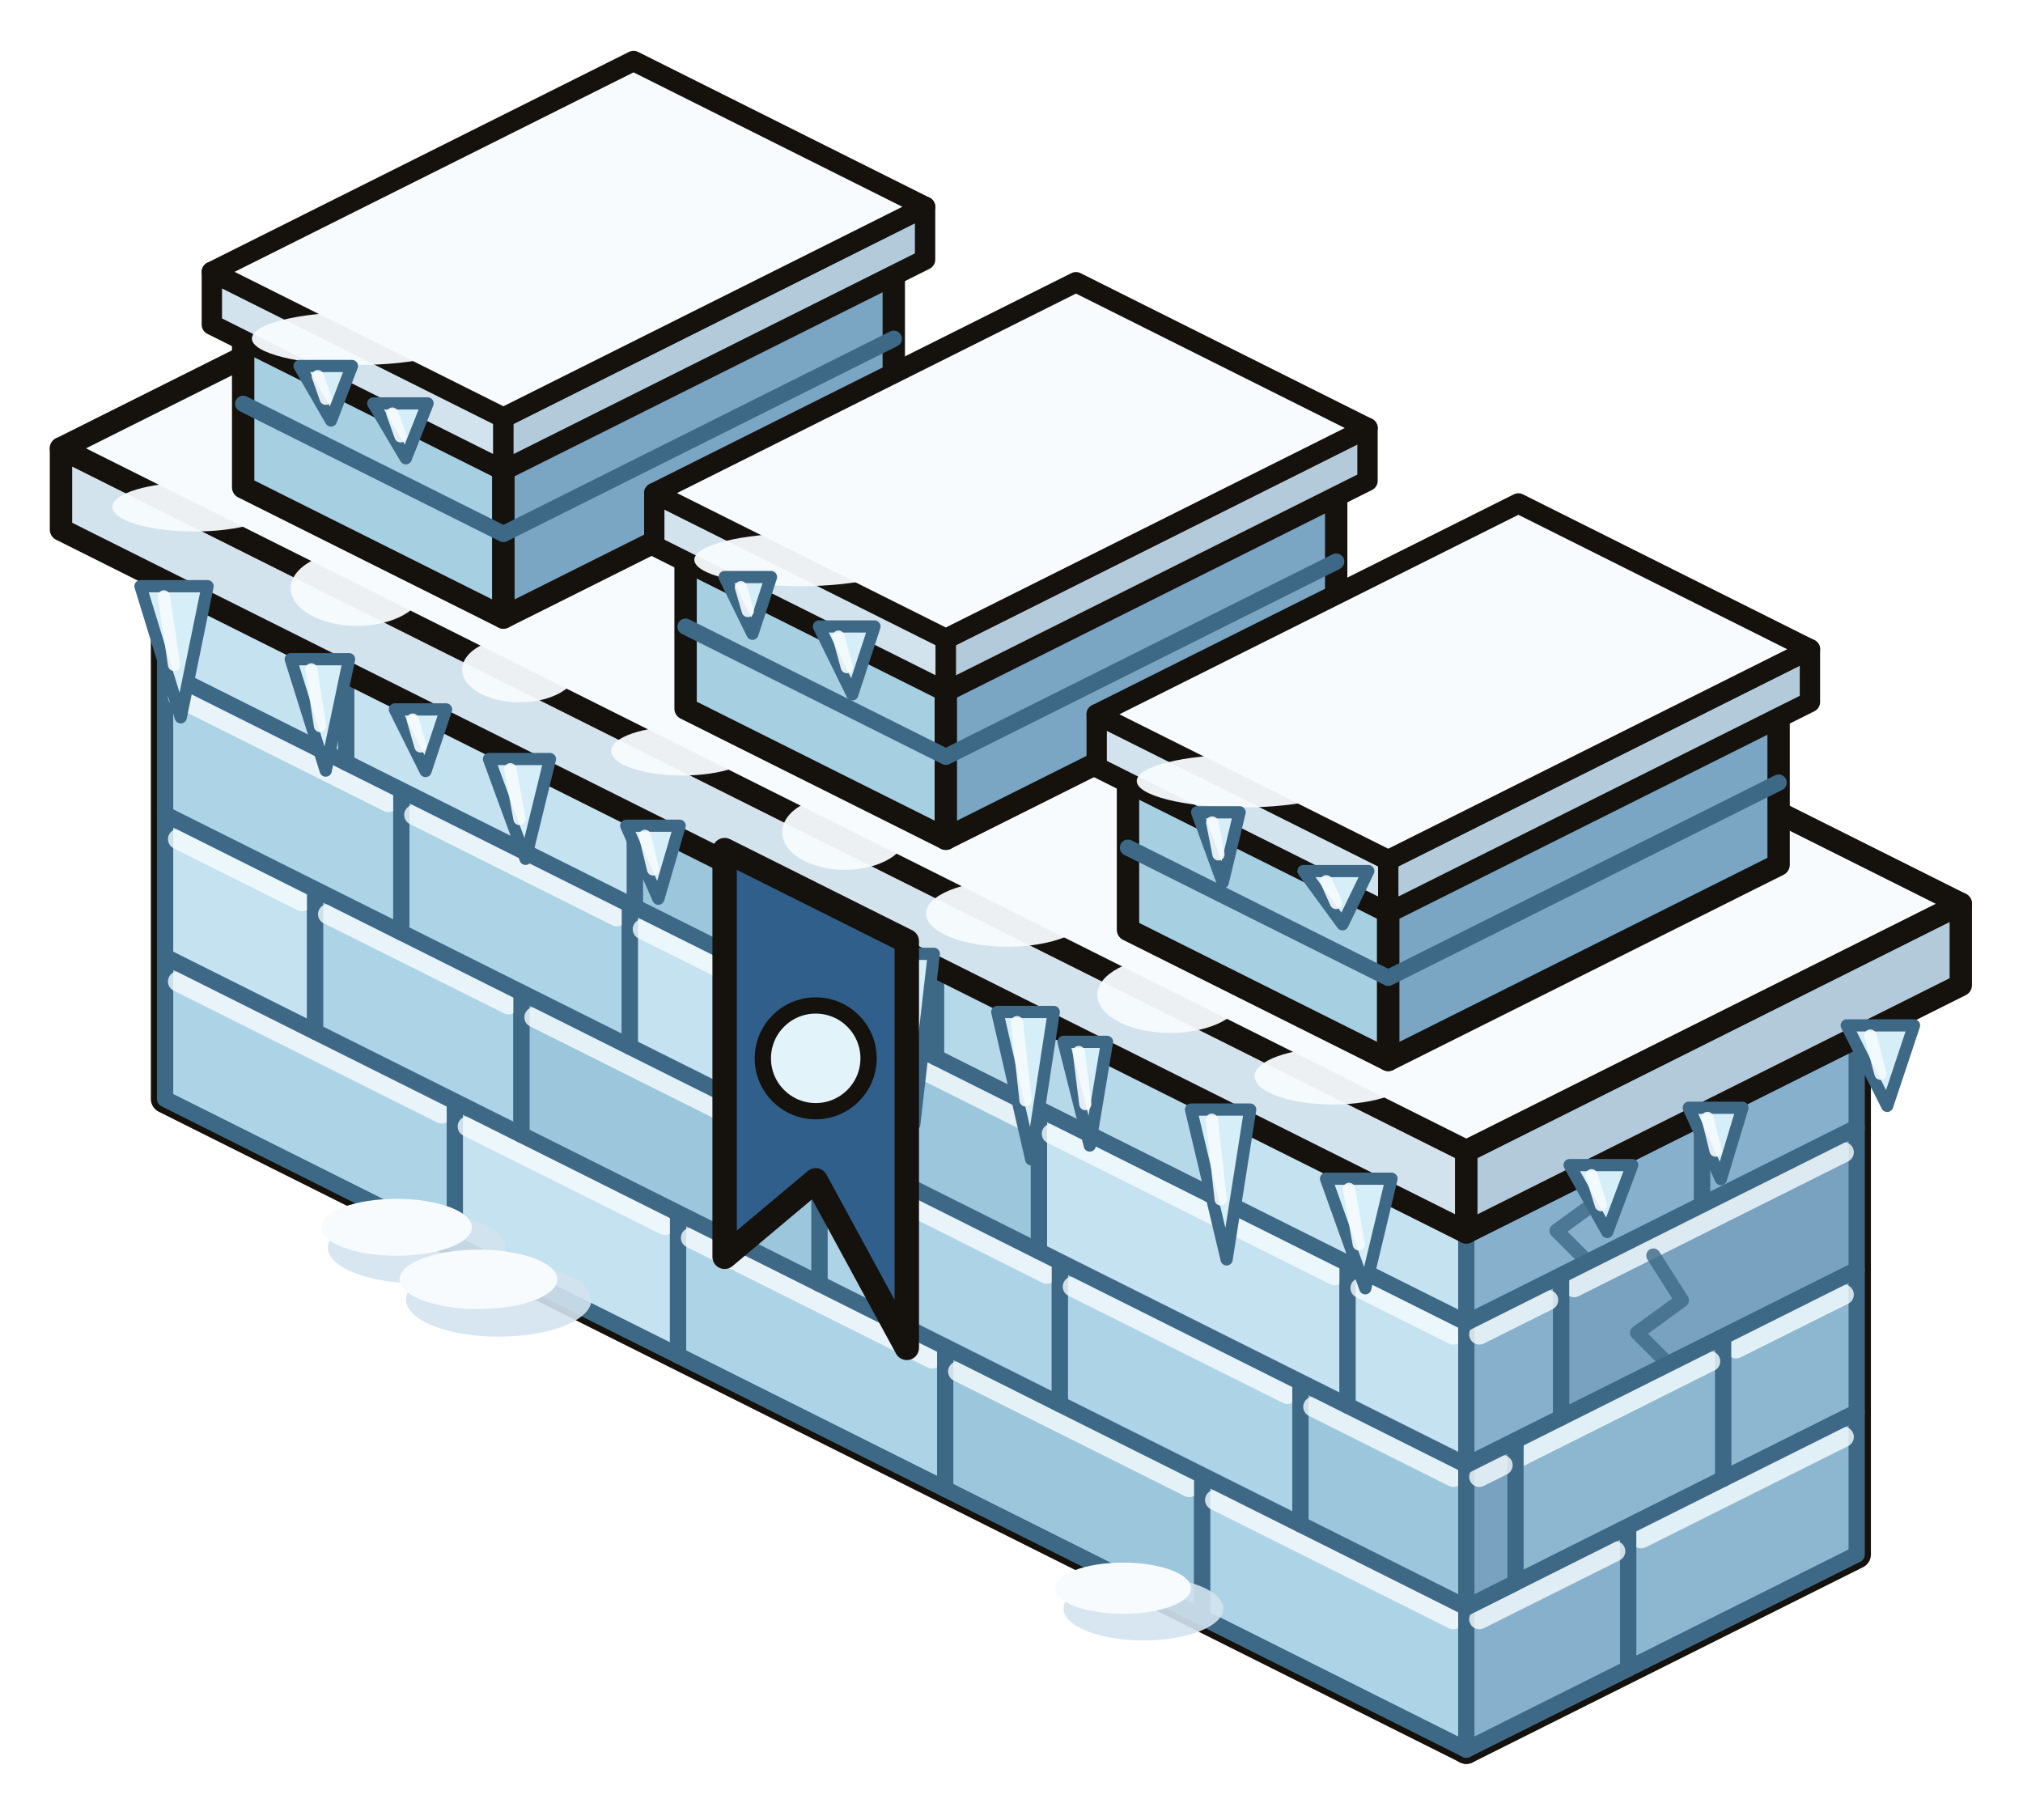
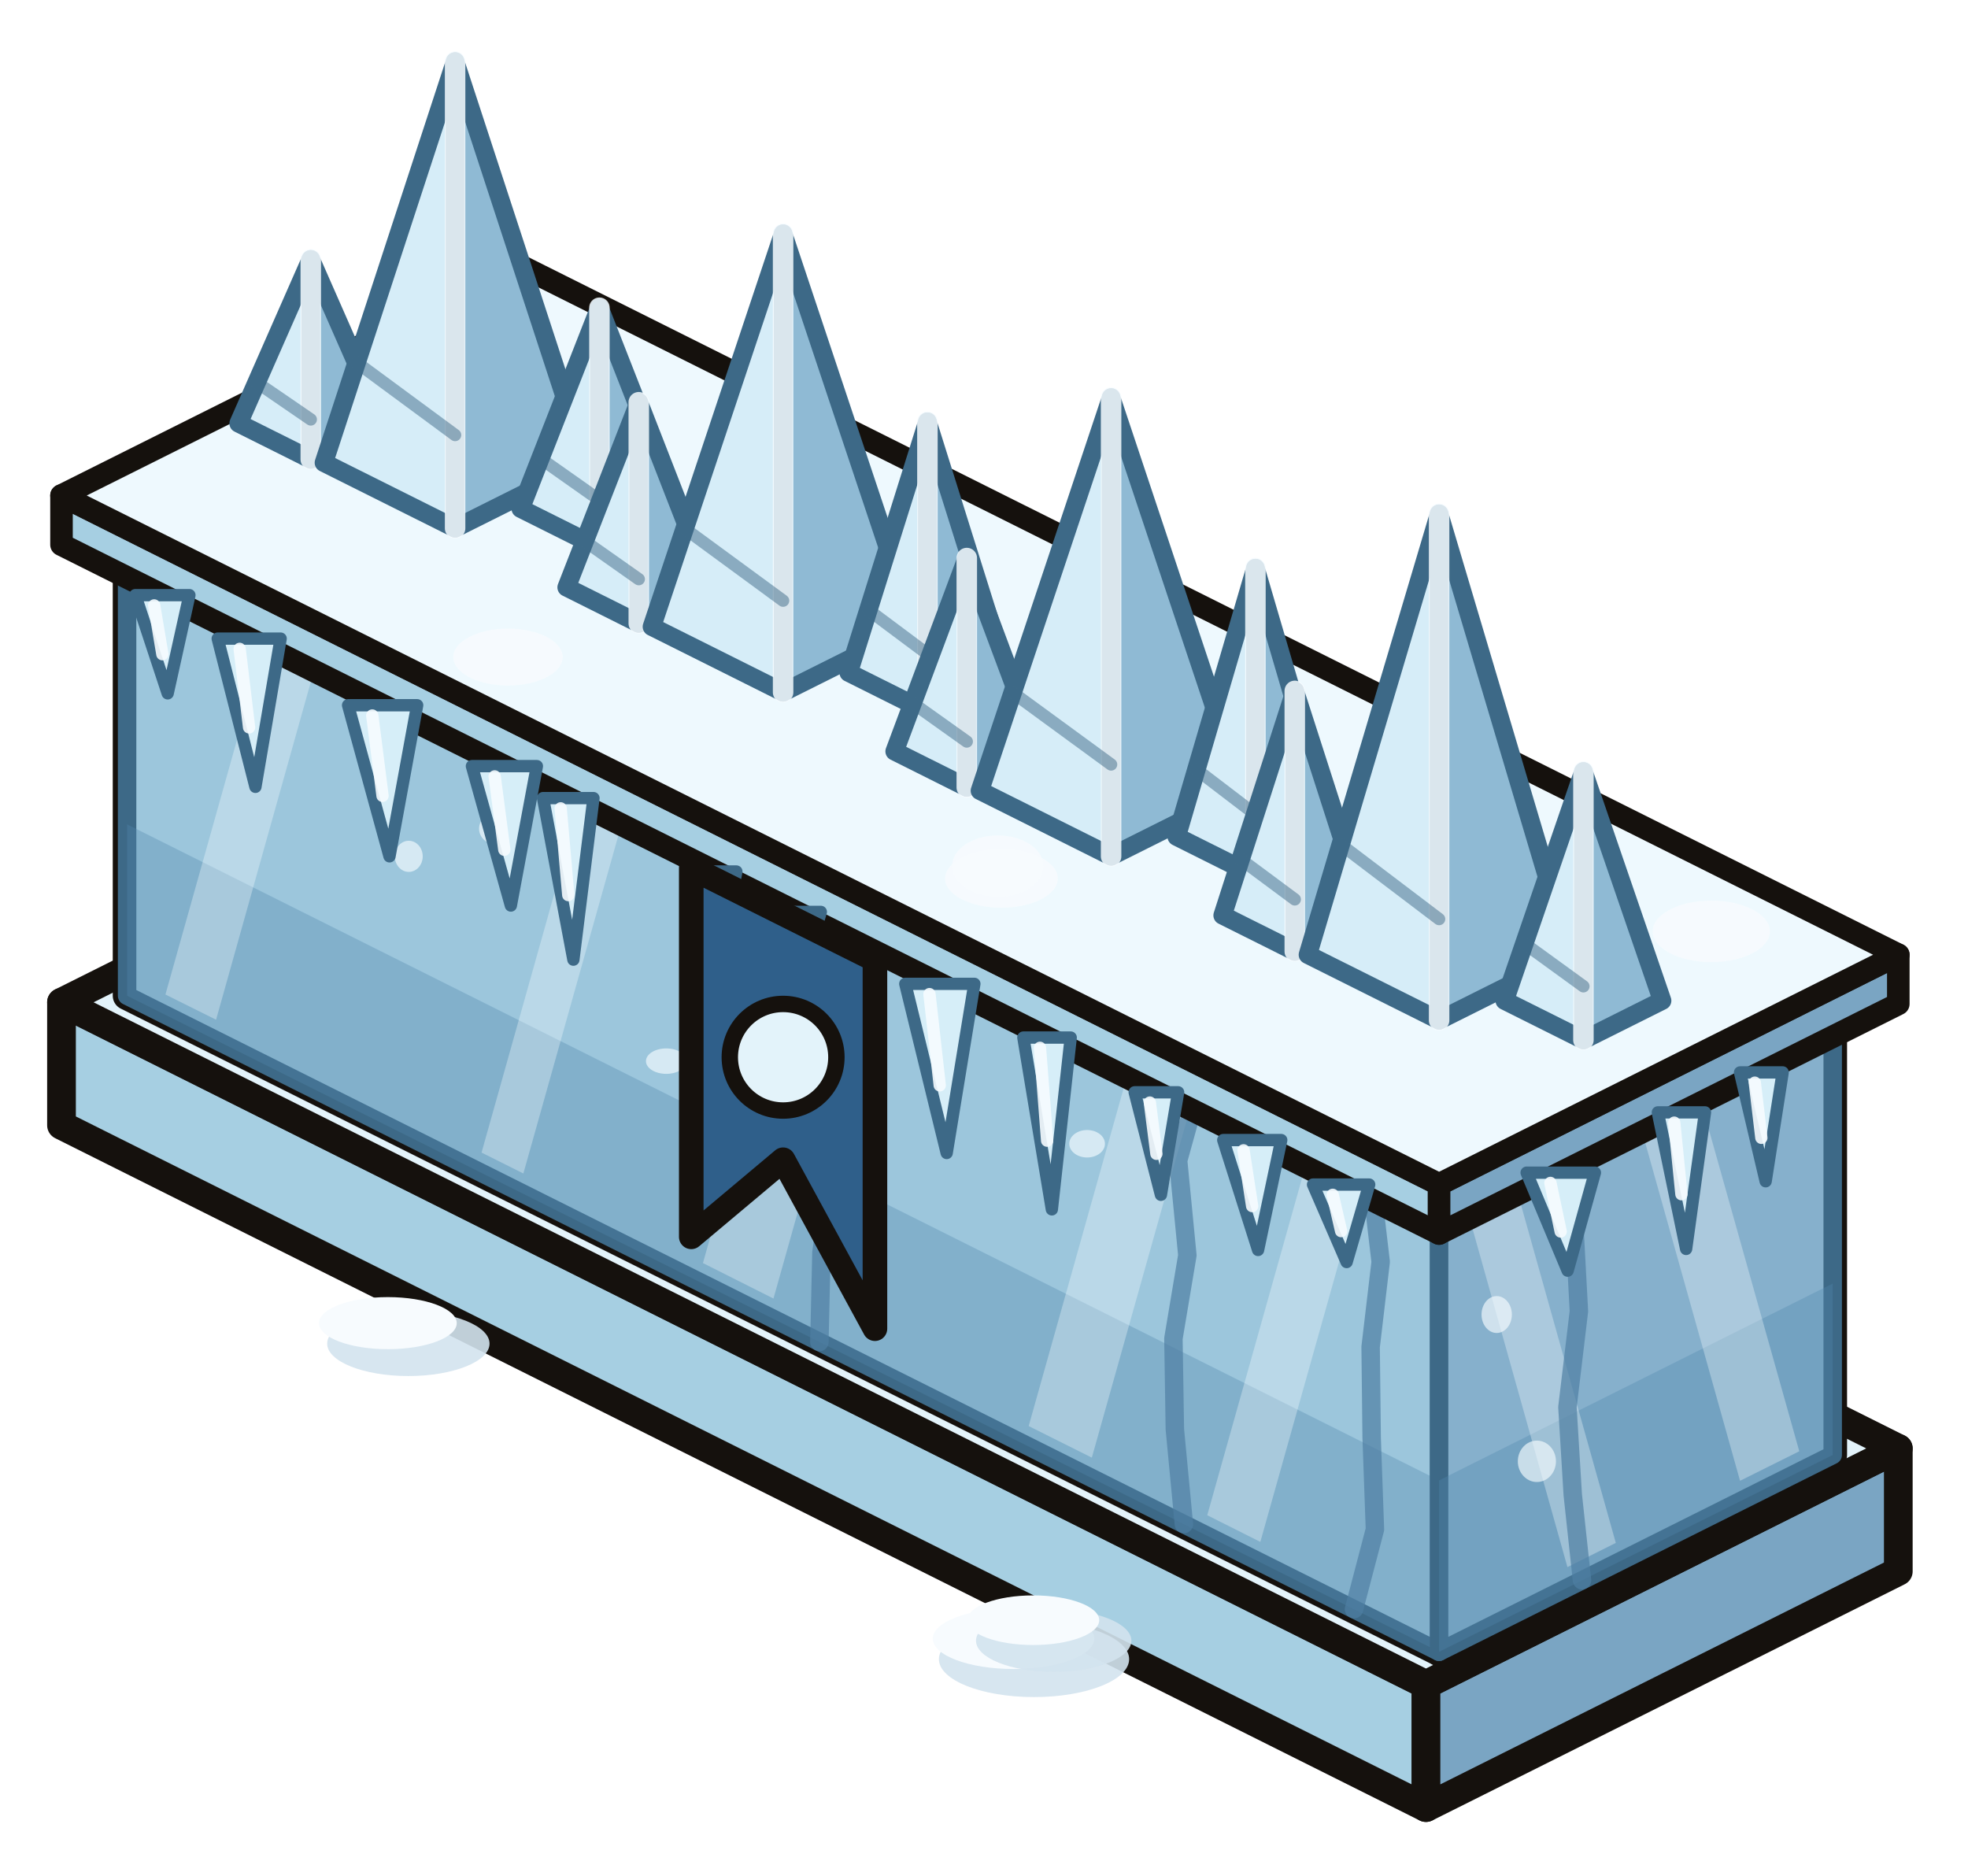
- <svg xmlns="http://www.w3.org/2000/svg" width="199" height="179" viewBox="-49.72 -65.25 99.5 89.5">
-   <polygon points="-41.6,-11.2 22.4,20.8 22.4,-7.2 -41.6,-39.2" fill="#a6cfe2" stroke="#15110d" stroke-width="1.4" stroke-linejoin="round" />
-   <polygon points="22.4,20.8 41.6,11.2 41.6,-16.8 22.4,-7.2" fill="#7aa5c3" stroke="#15110d" stroke-width="1.4" stroke-linejoin="round" />
+ <svg xmlns="http://www.w3.org/2000/svg" width="192" height="183" viewBox="-47.8 -65.77 96 91.5">
+   <polygon points="-44.8,-10.88 21.76,22.4 21.76,16.4 -44.8,-16.88" fill="#a6cfe2" stroke="#15110d" stroke-width="1.4" stroke-linejoin="round" />
+   <polygon points="21.76,22.4 44.8,10.88 44.8,4.88 21.76,16.4" fill="#7aa5c3" stroke="#15110d" stroke-width="1.4" stroke-linejoin="round" />
+   <polygon points="-21.76,-28.4 44.8,4.88 21.76,16.4 -44.8,-16.88" fill="#e3f3fa" stroke="#15110d" stroke-width="1.4" stroke-linejoin="round" />
+   <polygon points="-41.6,-17.2 22.4,14.8 22.4,-7.2 -41.6,-39.2" fill="#a6cfe2" stroke="#15110d" stroke-width="1.4" stroke-linejoin="round" />
+   <polygon points="22.4,14.8 41.6,5.2 41.6,-16.8 22.4,-7.2" fill="#7aa5c3" stroke="#15110d" stroke-width="1.4" stroke-linejoin="round" />
  <polygon points="-22.4,-48.8 41.6,-16.8 22.4,-7.2 -41.6,-39.2" fill="#e3f3fa" stroke="#15110d" stroke-width="1.4" stroke-linejoin="round" />
-   <polygon points="-41.6,-11.2 -27.35,-4.07 -27.35,-11.07 -41.6,-18.2" fill="#add3e6" stroke="#3d6987" stroke-width="0.8" stroke-linejoin="round" />
-   <polyline points="-40.96,-16.98 -27.99,-10.49" fill="none" stroke="#f6fcff" stroke-width="1.0" stroke-linecap="round" stroke-linejoin="round" opacity="0.8" />
-   <polygon points="-27.35,-4.07 -16.37,1.41 -16.37,-5.59 -27.35,-11.07" fill="#c4e2ef" stroke="#3d6987" stroke-width="0.8" stroke-linejoin="round" />
-   <polyline points="-26.71,-9.85 -17.01,-5.01" fill="none" stroke="#f6fcff" stroke-width="1.0" stroke-linecap="round" stroke-linejoin="round" opacity="0.8" />
-   <polygon points="-16.37,1.41 -3.23,7.98 -3.23,0.98 -16.37,-5.59" fill="#add3e6" stroke="#3d6987" stroke-width="0.8" stroke-linejoin="round" />
-   <polyline points="-15.73,-4.37 -3.87,1.56" fill="none" stroke="#f6fcff" stroke-width="1.0" stroke-linecap="round" stroke-linejoin="round" opacity="0.8" />
-   <polygon points="-3.23,7.98 9.41,14.3 9.41,7.3 -3.23,0.98" fill="#9cc6dc" stroke="#3d6987" stroke-width="0.8" stroke-linejoin="round" />
-   <polyline points="-2.59,2.2 8.77,7.88" fill="none" stroke="#f6fcff" stroke-width="1.0" stroke-linecap="round" stroke-linejoin="round" opacity="0.8" />
-   <polygon points="9.41,14.3 22.4,20.8 22.4,13.8 9.41,7.3" fill="#add3e6" stroke="#3d6987" stroke-width="0.8" stroke-linejoin="round" />
-   <polyline points="10.05,8.52 21.76,14.38" fill="none" stroke="#f6fcff" stroke-width="1.0" stroke-linecap="round" stroke-linejoin="round" opacity="0.8" />
-   <polygon points="-41.6,-18.2 -34.22,-14.51 -34.22,-21.51 -41.6,-25.2" fill="#c4e2ef" stroke="#3d6987" stroke-width="0.8" stroke-linejoin="round" />
-   <polyline points="-40.96,-23.98 -34.86,-20.93" fill="none" stroke="#f6fcff" stroke-width="1.0" stroke-linecap="round" stroke-linejoin="round" opacity="0.8" />
-   <polygon points="-34.22,-14.51 -24.07,-9.44 -24.07,-16.44 -34.22,-21.51" fill="#add3e6" stroke="#3d6987" stroke-width="0.8" stroke-linejoin="round" />
-   <polyline points="-33.58,-20.29 -24.71,-15.86" fill="none" stroke="#f6fcff" stroke-width="1.0" stroke-linecap="round" stroke-linejoin="round" opacity="0.8" />
-   <polygon points="-24.07,-9.44 -9.41,-2.11 -9.41,-9.11 -24.07,-16.44" fill="#9cc6dc" stroke="#3d6987" stroke-width="0.8" stroke-linejoin="round" />
-   <polyline points="-23.43,-15.22 -10.05,-8.53" fill="none" stroke="#f6fcff" stroke-width="1.0" stroke-linecap="round" stroke-linejoin="round" opacity="0.8" />
-   <polygon points="-9.41,-2.11 2.41,3.81 2.41,-3.19 -9.41,-9.11" fill="#add3e6" stroke="#3d6987" stroke-width="0.8" stroke-linejoin="round" />
-   <polyline points="-8.77,-7.89 1.77,-2.61" fill="none" stroke="#f6fcff" stroke-width="1.0" stroke-linecap="round" stroke-linejoin="round" opacity="0.8" />
-   <polygon points="2.41,3.81 14.24,9.72 14.24,2.72 2.41,-3.19" fill="#add3e6" stroke="#3d6987" stroke-width="0.8" stroke-linejoin="round" />
-   <polyline points="3.05,-1.97 13.6,3.3" fill="none" stroke="#f6fcff" stroke-width="1.0" stroke-linecap="round" stroke-linejoin="round" opacity="0.8" />
-   <polygon points="14.24,9.72 22.4,13.8 22.4,6.8 14.24,2.72" fill="#9cc6dc" stroke="#3d6987" stroke-width="0.8" stroke-linejoin="round" />
-   <polyline points="14.88,3.94 21.76,7.38" fill="none" stroke="#f6fcff" stroke-width="1.0" stroke-linecap="round" stroke-linejoin="round" opacity="0.8" />
-   <polygon points="-41.6,-25.2 -29.98,-19.39 -29.98,-26.39 -41.6,-32.2" fill="#add3e6" stroke="#3d6987" stroke-width="0.8" stroke-linejoin="round" />
-   <polyline points="-40.96,-30.98 -30.62,-25.81" fill="none" stroke="#f6fcff" stroke-width="1.0" stroke-linecap="round" stroke-linejoin="round" opacity="0.8" />
-   <polygon points="-29.98,-19.39 -18.74,-13.77 -18.74,-20.77 -29.98,-26.39" fill="#add3e6" stroke="#3d6987" stroke-width="0.8" stroke-linejoin="round" />
-   <polyline points="-29.34,-25.17 -19.38,-20.19" fill="none" stroke="#f6fcff" stroke-width="1.0" stroke-linecap="round" stroke-linejoin="round" opacity="0.8" />
-   <polygon points="-18.74,-13.77 -9.03,-8.92 -9.03,-15.92 -18.74,-20.77" fill="#c4e2ef" stroke="#3d6987" stroke-width="0.8" stroke-linejoin="round" />
-   <polyline points="-18.1,-19.55 -9.67,-15.34" fill="none" stroke="#f6fcff" stroke-width="1.0" stroke-linecap="round" stroke-linejoin="round" opacity="0.8" />
-   <polygon points="-9.03,-8.92 1.38,-3.71 1.38,-10.71 -9.03,-15.92" fill="#9cc6dc" stroke="#3d6987" stroke-width="0.8" stroke-linejoin="round" />
-   <polyline points="-8.39,-14.7 0.74,-10.13" fill="none" stroke="#f6fcff" stroke-width="1.0" stroke-linecap="round" stroke-linejoin="round" opacity="0.8" />
-   <polygon points="1.38,-3.71 16.56,3.88 16.56,-3.12 1.38,-10.71" fill="#c4e2ef" stroke="#3d6987" stroke-width="0.8" stroke-linejoin="round" />
-   <polyline points="2.02,-9.49 15.92,-2.54" fill="none" stroke="#f6fcff" stroke-width="1.0" stroke-linecap="round" stroke-linejoin="round" opacity="0.8" />
-   <polygon points="16.56,3.88 22.4,6.8 22.4,-0.2 16.56,-3.12" fill="#c4e2ef" stroke="#3d6987" stroke-width="0.8" stroke-linejoin="round" />
-   <polyline points="17.2,-1.9 21.76,0.38" fill="none" stroke="#f6fcff" stroke-width="1.0" stroke-linecap="round" stroke-linejoin="round" opacity="0.8" />
-   <polygon points="-41.6,-32.2 -32.69,-27.74 -32.69,-34.74 -41.6,-39.2" fill="#c4e2ef" stroke="#3d6987" stroke-width="0.8" stroke-linejoin="round" />
-   <polyline points="-40.96,-37.98 -33.33,-34.16" fill="none" stroke="#f6fcff" stroke-width="1.0" stroke-linecap="round" stroke-linejoin="round" opacity="0.8" />
-   <polygon points="-32.69,-27.74 -18.49,-20.64 -18.49,-27.64 -32.69,-34.74" fill="#c4e2ef" stroke="#3d6987" stroke-width="0.8" stroke-linejoin="round" />
-   <polyline points="-32.05,-33.52 -19.13,-27.06" fill="none" stroke="#f6fcff" stroke-width="1.0" stroke-linecap="round" stroke-linejoin="round" opacity="0.8" />
-   <polygon points="-18.49,-20.64 -3.68,-13.24 -3.68,-20.24 -18.49,-27.64" fill="#9cc6dc" stroke="#3d6987" stroke-width="0.8" stroke-linejoin="round" />
-   <polyline points="-17.85,-26.42 -4.32,-19.66" fill="none" stroke="#f6fcff" stroke-width="1.0" stroke-linecap="round" stroke-linejoin="round" opacity="0.8" />
-   <polyline points="-8.95,-21.57 -7.55,-19.37 -9.75,-17.77 -8.35,-16.37" fill="none" stroke="#3d6987" stroke-width="0.7" stroke-linecap="round" stroke-linejoin="round" opacity="0.8" />
-   <polygon points="-3.68,-13.24 9.81,-6.49 9.81,-13.49 -3.68,-20.24" fill="#b6d9ea" stroke="#3d6987" stroke-width="0.8" stroke-linejoin="round" />
-   <polyline points="-3.04,-19.02 9.17,-12.91" fill="none" stroke="#f6fcff" stroke-width="1.0" stroke-linecap="round" stroke-linejoin="round" opacity="0.8" />
-   <polygon points="9.81,-6.49 22.4,-0.2 22.4,-7.2 9.81,-13.49" fill="#c4e2ef" stroke="#3d6987" stroke-width="0.8" stroke-linejoin="round" />
-   <polyline points="10.45,-12.27 21.76,-6.62" fill="none" stroke="#f6fcff" stroke-width="1.0" stroke-linecap="round" stroke-linejoin="round" opacity="0.8" />
-   <polygon points="41.6,11.2 30.36,16.82 30.36,9.82 41.6,4.2" fill="#8db7d1" stroke="#3d6987" stroke-width="0.8" stroke-linejoin="round" />
-   <polyline points="40.96,5.42 31,10.4" fill="none" stroke="#f6fcff" stroke-width="1.0" stroke-linecap="round" stroke-linejoin="round" opacity="0.8" />
-   <polygon points="30.36,16.82 22.4,20.8 22.4,13.8 30.36,9.82" fill="#86b0cc" stroke="#3d6987" stroke-width="0.8" stroke-linejoin="round" />
-   <polyline points="29.72,11.04 23.04,14.38" fill="none" stroke="#f6fcff" stroke-width="1.0" stroke-linecap="round" stroke-linejoin="round" opacity="0.8" />
-   <polygon points="41.6,4.2 35.03,7.48 35.03,0.48 41.6,-2.8" fill="#8db7d1" stroke="#3d6987" stroke-width="0.8" stroke-linejoin="round" />
-   <polyline points="40.96,-1.58 35.67,1.06" fill="none" stroke="#f6fcff" stroke-width="1.0" stroke-linecap="round" stroke-linejoin="round" opacity="0.8" />
-   <polygon points="35.03,7.48 22.4,13.8 22.4,6.8 35.03,0.48" fill="#8db7d1" stroke="#3d6987" stroke-width="0.8" stroke-linejoin="round" />
-   <polyline points="34.39,1.7 23.04,7.38" fill="none" stroke="#f6fcff" stroke-width="1.0" stroke-linecap="round" stroke-linejoin="round" opacity="0.8" />
-   <polygon points="24.82,12.59 22.4,13.8 22.4,6.8 24.82,5.59" fill="#78a2c0" stroke="#3d6987" stroke-width="0.8" stroke-linejoin="round" />
-   <polyline points="24.18,6.81 23.04,7.38" fill="none" stroke="#f6fcff" stroke-width="1.0" stroke-linecap="round" stroke-linejoin="round" opacity="0.8" />
-   <polygon points="41.6,-2.8 27.06,4.47 27.06,-2.53 41.6,-9.8" fill="#78a2c0" stroke="#3d6987" stroke-width="0.8" stroke-linejoin="round" />
-   <polyline points="40.96,-8.58 27.7,-1.95" fill="none" stroke="#f6fcff" stroke-width="1.0" stroke-linecap="round" stroke-linejoin="round" opacity="0.8" />
-   <polyline points="31.6,-3.5 33,-1.3 30.8,0.3 32.2,1.7" fill="none" stroke="#3d6987" stroke-width="0.7" stroke-linecap="round" stroke-linejoin="round" opacity="0.8" />
-   <polygon points="27.06,4.47 22.4,6.8 22.4,-0.2 27.06,-2.53" fill="#86b0cc" stroke="#3d6987" stroke-width="0.8" stroke-linejoin="round" />
-   <polyline points="26.42,-1.31 23.04,0.38" fill="none" stroke="#f6fcff" stroke-width="1.0" stroke-linecap="round" stroke-linejoin="round" opacity="0.8" />
-   <polygon points="41.6,-9.8 33.99,-6 33.99,-13 41.6,-16.8" fill="#86b0cc" stroke="#3d6987" stroke-width="0.8" stroke-linejoin="round" />
-   <polyline points="40.96,-15.58 34.63,-12.42" fill="none" stroke="#f6fcff" stroke-width="1.0" stroke-linecap="round" stroke-linejoin="round" opacity="0.8" />
-   <polygon points="33.99,-6 22.4,-0.2 22.4,-7.2 33.99,-13" fill="#86b0cc" stroke="#3d6987" stroke-width="0.8" stroke-linejoin="round" />
-   <polyline points="33.35,-11.78 23.04,-6.62" fill="none" stroke="#f6fcff" stroke-width="1.0" stroke-linecap="round" stroke-linejoin="round" opacity="0.8" />
-   <polyline points="27.64,-8.52 29.04,-6.32 26.84,-4.72 28.24,-3.32" fill="none" stroke="#3d6987" stroke-width="0.7" stroke-linecap="round" stroke-linejoin="round" opacity="0.8" />
-   <polygon points="-46.72,-39.2 22.4,-4.64 22.4,-8.64 -46.72,-43.2" fill="#d3e3ee" stroke="#15110d" stroke-width="1.1" stroke-linejoin="round" />
-   <polygon points="22.4,-4.64 46.72,-16.8 46.72,-20.8 22.4,-8.64" fill="#b3cadb" stroke="#15110d" stroke-width="1.1" stroke-linejoin="round" />
-   <polygon points="-22.4,-55.36 46.72,-20.8 22.4,-8.64 -46.72,-43.2" fill="#f7fbfe" stroke="#15110d" stroke-width="1.1" stroke-linejoin="round" />
-   <ellipse cx="-40.16" cy="-40.32" rx="4.03" ry="1.21" fill="#f7fbfe" opacity="0.95" />
-   <ellipse cx="-32.16" cy="-36.32" rx="3.26" ry="1.85" fill="#f7fbfe" opacity="0.95" />
-   <ellipse cx="-24.16" cy="-32.32" rx="2.83" ry="1.61" fill="#f7fbfe" opacity="0.95" />
-   <ellipse cx="-16.16" cy="-28.32" rx="3.5" ry="1.21" fill="#f7fbfe" opacity="0.95" />
-   <ellipse cx="-8.16" cy="-24.32" rx="3.09" ry="1.85" fill="#f7fbfe" opacity="0.95" />
-   <ellipse cx="-0.16" cy="-20.32" rx="4.01" ry="1.63" fill="#f7fbfe" opacity="0.95" />
-   <ellipse cx="7.84" cy="-16.32" rx="3.59" ry="1.87" fill="#f7fbfe" opacity="0.95" />
-   <ellipse cx="15.84" cy="-12.32" rx="3.85" ry="1.39" fill="#f7fbfe" opacity="0.95" />
-   <polygon points="-42.81,-36.42 -39.51,-36.42 -40.83,-29.97" fill="#d6eef8" stroke="#3d6987" stroke-width="0.6" stroke-linejoin="round" />
-   <polyline points="-41.66,-35.92 -41.16,-32.55" fill="none" stroke="#f6fcff" stroke-width="0.6" stroke-linecap="round" stroke-linejoin="round" opacity="0.9" />
-   <polygon points="-35.42,-32.83 -32.55,-32.83 -33.7,-27.35" fill="#d6eef8" stroke="#3d6987" stroke-width="0.6" stroke-linejoin="round" />
-   <polyline points="-34.41,-32.33 -33.98,-29.54" fill="none" stroke="#f6fcff" stroke-width="0.6" stroke-linecap="round" stroke-linejoin="round" opacity="0.9" />
-   <polygon points="-30.3,-30.36 -27.78,-30.36 -28.79,-27.33" fill="#d6eef8" stroke="#3d6987" stroke-width="0.6" stroke-linejoin="round" />
-   <polyline points="-29.42,-29.86 -29.04,-28.54" fill="none" stroke="#f6fcff" stroke-width="0.6" stroke-linecap="round" stroke-linejoin="round" opacity="0.9" />
-   <polygon points="-25.67,-27.92 -22.67,-27.92 -23.87,-23.01" fill="#d6eef8" stroke="#3d6987" stroke-width="0.6" stroke-linejoin="round" />
-   <polyline points="-24.62,-27.42 -24.17,-24.97" fill="none" stroke="#f6fcff" stroke-width="0.6" stroke-linecap="round" stroke-linejoin="round" opacity="0.9" />
-   <polygon points="-18.92,-24.64 -16.29,-24.64 -17.34,-21.05" fill="#d6eef8" stroke="#3d6987" stroke-width="0.6" stroke-linejoin="round" />
-   <polyline points="-18,-24.14 -17.6,-22.49" fill="none" stroke="#f6fcff" stroke-width="0.6" stroke-linecap="round" stroke-linejoin="round" opacity="0.9" />
-   <polygon points="-12.3,-21.36 -9.79,-21.36 -10.79,-13.73" fill="#d6eef8" stroke="#3d6987" stroke-width="0.6" stroke-linejoin="round" />
-   <polyline points="-11.42,-20.86 -11.05,-16.78" fill="none" stroke="#f6fcff" stroke-width="0.6" stroke-linecap="round" stroke-linejoin="round" opacity="0.9" />
-   <polygon points="-6.19,-18.34 -3.79,-18.34 -4.75,-9.96" fill="#d6eef8" stroke="#3d6987" stroke-width="0.6" stroke-linejoin="round" />
-   <polyline points="-5.35,-17.84 -4.99,-13.31" fill="none" stroke="#f6fcff" stroke-width="0.6" stroke-linecap="round" stroke-linejoin="round" opacity="0.9" />
-   <polygon points="-0.67,-15.48 2.11,-15.48 1,-8.23" fill="#d6eef8" stroke="#3d6987" stroke-width="0.6" stroke-linejoin="round" />
-   <polyline points="0.3,-14.98 0.72,-11.13" fill="none" stroke="#f6fcff" stroke-width="0.6" stroke-linecap="round" stroke-linejoin="round" opacity="0.9" />
-   <polygon points="2.59,-14.01 4.73,-14.01 3.88,-8.91" fill="#d6eef8" stroke="#3d6987" stroke-width="0.6" stroke-linejoin="round" />
-   <polyline points="3.34,-13.51 3.66,-10.95" fill="none" stroke="#f6fcff" stroke-width="0.6" stroke-linecap="round" stroke-linejoin="round" opacity="0.9" />
-   <polygon points="8.86,-10.68 11.77,-10.68 10.61,-3.31" fill="#d6eef8" stroke="#3d6987" stroke-width="0.6" stroke-linejoin="round" />
-   <polyline points="9.88,-10.18 10.32,-6.26" fill="none" stroke="#f6fcff" stroke-width="0.6" stroke-linecap="round" stroke-linejoin="round" opacity="0.9" />
-   <polygon points="15.5,-7.28 18.72,-7.28 17.43,-1.89" fill="#d6eef8" stroke="#3d6987" stroke-width="0.6" stroke-linejoin="round" />
-   <polyline points="16.63,-6.78 17.11,-4.05" fill="none" stroke="#f6fcff" stroke-width="0.6" stroke-linecap="round" stroke-linejoin="round" opacity="0.9" />
-   <polygon points="41.11,-14.82 44.42,-14.82 43.1,-10.86" fill="#d6eef8" stroke="#3d6987" stroke-width="0.6" stroke-linejoin="round" />
-   <polyline points="42.27,-14.32 42.77,-12.44" fill="none" stroke="#f6fcff" stroke-width="0.6" stroke-linecap="round" stroke-linejoin="round" opacity="0.9" />
-   <polygon points="33.34,-10.77 35.98,-10.77 34.92,-7.26" fill="#d6eef8" stroke="#3d6987" stroke-width="0.6" stroke-linejoin="round" />
-   <polyline points="34.26,-10.27 34.66,-8.66" fill="none" stroke="#f6fcff" stroke-width="0.6" stroke-linecap="round" stroke-linejoin="round" opacity="0.9" />
-   <polygon points="27.48,-7.95 30.56,-7.95 29.33,-4.66" fill="#d6eef8" stroke="#3d6987" stroke-width="0.6" stroke-linejoin="round" />
-   <polyline points="28.56,-7.45 29.02,-5.98" fill="none" stroke="#f6fcff" stroke-width="0.6" stroke-linecap="round" stroke-linejoin="round" opacity="0.9" />
-   <polygon points="-14.08,-23.44 -5.12,-18.96 -5.12,1.04 -9.6,-7.2 -14.08,-3.44" fill="#2f5f8a" stroke="#15110d" stroke-width="1.2" stroke-linejoin="round" />
-   <ellipse cx="-9.6" cy="-13.2" rx="2.6" ry="2.6" fill="#e3f3fa" stroke="#15110d" stroke-width="0.8" />
-   <polygon points="-37.76,-41.28 -24.96,-34.88 -24.96,-42.88 -37.76,-49.28" fill="#a6cfe2" stroke="#15110d" stroke-width="1.1" stroke-linejoin="round" />
-   <polygon points="-24.96,-34.88 -5.76,-44.48 -5.76,-52.48 -24.96,-42.88" fill="#7aa5c3" stroke="#15110d" stroke-width="1.1" stroke-linejoin="round" />
-   <polygon points="-18.56,-58.88 -5.76,-52.48 -24.96,-42.88 -37.76,-49.28" fill="#e3f3fa" stroke="#15110d" stroke-width="1.1" stroke-linejoin="round" />
-   <polyline points="-37.76,-45.39 -24.96,-38.99 -5.76,-48.59" fill="none" stroke="#3d6987" stroke-width="0.8" stroke-linecap="round" stroke-linejoin="round" />
-   <polygon points="-39.3,-49.28 -24.96,-42.11 -24.96,-44.71 -39.3,-51.88" fill="#d3e3ee" stroke="#15110d" stroke-width="1" stroke-linejoin="round" />
-   <polygon points="-24.96,-42.11 -4.22,-52.48 -4.22,-55.08 -24.96,-44.71" fill="#b3cadb" stroke="#15110d" stroke-width="1" stroke-linejoin="round" />
-   <polygon points="-18.56,-62.25 -4.22,-55.08 -24.96,-44.71 -39.3,-51.88" fill="#f7fbfe" stroke="#15110d" stroke-width="1" stroke-linejoin="round" />
-   <ellipse cx="-32.13" cy="-48.6" rx="5.2" ry="1.3" fill="#f7fbfe" opacity="0.95" />
-   <polygon points="-34.99,-47.25 -32.41,-47.25 -33.44,-44.57" fill="#d6eef8" stroke="#3d6987" stroke-width="0.6" stroke-linejoin="round" />
-   <polyline points="-34.09,-46.75 -33.7,-45.64" fill="none" stroke="#f6fcff" stroke-width="0.6" stroke-linecap="round" stroke-linejoin="round" opacity="0.9" />
-   <polygon points="-31.36,-45.41 -28.69,-45.41 -29.76,-42.71" fill="#d6eef8" stroke="#3d6987" stroke-width="0.6" stroke-linejoin="round" />
-   <polyline points="-30.42,-44.91 -30.02,-43.79" fill="none" stroke="#f6fcff" stroke-width="0.6" stroke-linecap="round" stroke-linejoin="round" opacity="0.9" />
-   <polygon points="-16,-30.4 -3.2,-24 -3.2,-32 -16,-38.4" fill="#a6cfe2" stroke="#15110d" stroke-width="1.1" stroke-linejoin="round" />
-   <polygon points="-3.2,-24 16,-33.6 16,-41.6 -3.2,-32" fill="#7aa5c3" stroke="#15110d" stroke-width="1.1" stroke-linejoin="round" />
-   <polygon points="3.2,-48 16,-41.6 -3.2,-32 -16,-38.4" fill="#e3f3fa" stroke="#15110d" stroke-width="1.1" stroke-linejoin="round" />
-   <polyline points="-16,-34.43 -3.2,-28.03 16,-37.63" fill="none" stroke="#3d6987" stroke-width="0.8" stroke-linecap="round" stroke-linejoin="round" />
-   <polygon points="-17.54,-38.4 -3.2,-31.23 -3.2,-33.83 -17.54,-41" fill="#d3e3ee" stroke="#15110d" stroke-width="1" stroke-linejoin="round" />
-   <polygon points="-3.2,-31.23 17.54,-41.6 17.54,-44.2 -3.2,-33.83" fill="#b3cadb" stroke="#15110d" stroke-width="1" stroke-linejoin="round" />
-   <polygon points="3.2,-51.37 17.54,-44.2 -3.2,-33.83 -17.54,-41" fill="#f7fbfe" stroke="#15110d" stroke-width="1" stroke-linejoin="round" />
-   <ellipse cx="-10.37" cy="-37.72" rx="5.2" ry="1.3" fill="#f7fbfe" opacity="0.95" />
-   <polygon points="-14.08,-36.87 -11.8,-36.87 -12.71,-34.08" fill="#d6eef8" stroke="#3d6987" stroke-width="0.6" stroke-linejoin="round" />
-   <polyline points="-13.28,-36.37 -12.94,-35.2" fill="none" stroke="#f6fcff" stroke-width="0.6" stroke-linecap="round" stroke-linejoin="round" opacity="0.9" />
-   <polygon points="-9.44,-34.44 -6.71,-34.44 -7.8,-31.1" fill="#d6eef8" stroke="#3d6987" stroke-width="0.6" stroke-linejoin="round" />
-   <polyline points="-8.48,-33.94 -8.07,-32.44" fill="none" stroke="#f6fcff" stroke-width="0.6" stroke-linecap="round" stroke-linejoin="round" opacity="0.9" />
-   <polygon points="5.76,-19.52 18.56,-13.12 18.56,-21.12 5.76,-27.52" fill="#a6cfe2" stroke="#15110d" stroke-width="1.1" stroke-linejoin="round" />
-   <polygon points="18.56,-13.12 37.76,-22.72 37.76,-30.72 18.56,-21.12" fill="#7aa5c3" stroke="#15110d" stroke-width="1.1" stroke-linejoin="round" />
-   <polygon points="24.96,-37.12 37.76,-30.72 18.56,-21.12 5.76,-27.52" fill="#e3f3fa" stroke="#15110d" stroke-width="1.1" stroke-linejoin="round" />
-   <polyline points="5.76,-23.56 18.56,-17.16 37.76,-26.76" fill="none" stroke="#3d6987" stroke-width="0.8" stroke-linecap="round" stroke-linejoin="round" />
-   <polygon points="4.22,-27.52 18.56,-20.35 18.56,-22.95 4.22,-30.12" fill="#d3e3ee" stroke="#15110d" stroke-width="1" stroke-linejoin="round" />
-   <polygon points="18.56,-20.35 39.3,-30.72 39.3,-33.32 18.56,-22.95" fill="#b3cadb" stroke="#15110d" stroke-width="1" stroke-linejoin="round" />
-   <polygon points="24.96,-40.49 39.3,-33.32 18.56,-22.95 4.22,-30.12" fill="#f7fbfe" stroke="#15110d" stroke-width="1" stroke-linejoin="round" />
-   <ellipse cx="11.39" cy="-26.84" rx="5.2" ry="1.3" fill="#f7fbfe" opacity="0.95" />
-   <polygon points="9.16,-25.3 11.25,-25.3 10.42,-21.85" fill="#d6eef8" stroke="#3d6987" stroke-width="0.6" stroke-linejoin="round" />
-   <polyline points="9.9,-24.8 10.21,-23.23" fill="none" stroke="#f6fcff" stroke-width="0.6" stroke-linecap="round" stroke-linejoin="round" opacity="0.9" />
-   <polygon points="14.39,-22.41 17.58,-22.41 16.31,-19.79" fill="#d6eef8" stroke="#3d6987" stroke-width="0.6" stroke-linejoin="round" />
-   <polyline points="15.51,-21.91 15.99,-20.84" fill="none" stroke="#f6fcff" stroke-width="0.6" stroke-linecap="round" stroke-linejoin="round" opacity="0.9" />
-   <ellipse cx="-29.22" cy="-3.89" rx="4.37" ry="1.75" fill="#d3e3ee" opacity="0.9" />
-   <ellipse cx="-30.22" cy="-4.89" rx="3.71" ry="1.4" fill="#f7fbfe" />
-   <ellipse cx="6.52" cy="13.86" rx="3.93" ry="1.57" fill="#d3e3ee" opacity="0.9" />
-   <ellipse cx="5.52" cy="12.86" rx="3.34" ry="1.26" fill="#f7fbfe" />
-   <ellipse cx="-25.19" cy="-1.33" rx="4.56" ry="1.82" fill="#d3e3ee" opacity="0.9" />
-   <ellipse cx="-26.19" cy="-2.33" rx="3.88" ry="1.46" fill="#f7fbfe" />
+   <polygon points="-41.6,-17.2 22.4,14.8 22.4,-7.2 -41.6,-39.2" fill="#9cc6dc" stroke="#3d6987" stroke-width="0.9" stroke-linejoin="round" />
+   <polygon points="-41.6,-17.2 22.4,14.8 22.4,6.44 -41.6,-25.56" fill="#4f86ad" opacity="0.35" />
+   <polygon points="-34.8,-34.8 -32.34,-33.57 -37.26,-16.03 -39.73,-17.26" fill="#f6fcff" opacity="0.33" />
+   <polygon points="-19.38,-27.09 -17.34,-26.07 -22.27,-8.53 -24.31,-9.55" fill="#f6fcff" opacity="0.33" />
+   <polygon points="-8.58,-21.69 -5.14,-19.97 -10.07,-2.43 -13.51,-4.16" fill="#f6fcff" opacity="0.33" />
+   <polygon points="7.31,-13.75 10.39,-12.2 5.46,5.33 2.38,3.79" fill="#f6fcff" opacity="0.33" />
+   <polygon points="16.02,-9.39 18.61,-8.1 13.68,9.44 11.09,8.14" fill="#f6fcff" opacity="0.33" />
+   <polyline points="9.95,8.57 9.51,3.95 9.44,-0.48 10.12,-4.54 9.67,-9.16 10.74,-13.03" fill="none" stroke="#4f7fa3" stroke-width="0.9" stroke-linecap="round" stroke-linejoin="round" opacity="0.7" />
+   <polyline points="18.25,12.72 19.27,8.83 19.11,4.36 19.06,-0.07 19.55,-4.22 19,-8.9" fill="none" stroke="#4f7fa3" stroke-width="0.9" stroke-linecap="round" stroke-linejoin="round" opacity="0.7" />
+   <polyline points="-7.83,-0.31 -7.73,-4.67 -7.16,-8.78 -8.05,-13.62 -7.55,-17.78 -7.52,-22.16" fill="none" stroke="#4f7fa3" stroke-width="0.9" stroke-linecap="round" stroke-linejoin="round" opacity="0.7" />
+   <ellipse cx="-27.86" cy="-24" rx="0.68" ry="0.76" fill="#f6fcff" opacity="0.65" />
+   <ellipse cx="-23.63" cy="-25.35" rx="0.8" ry="0.76" fill="#f6fcff" opacity="0.65" />
+   <ellipse cx="5.23" cy="-9.98" rx="0.87" ry="0.67" fill="#f6fcff" opacity="0.65" />
+   <ellipse cx="-15.3" cy="-14.01" rx="0.99" ry="0.62" fill="#f6fcff" opacity="0.65" />
+   <polygon points="41.6,5.2 22.4,14.8 22.4,-7.2 41.6,-16.8" fill="#86b0cc" stroke="#3d6987" stroke-width="0.9" stroke-linejoin="round" />
+   <polygon points="41.6,5.2 22.4,14.8 22.4,6.44 41.6,-3.16" fill="#4f86ad" opacity="0.35" />
+   <polygon points="35.04,-12.52 32.16,-11.08 37.08,6.46 39.97,5.02" fill="#f6fcff" opacity="0.33" />
+   <polygon points="26.1,-8.05 23.74,-6.87 28.66,10.67 31.02,9.49" fill="#f6fcff" opacity="0.33" />
+   <polyline points="29.37,11.31 28.92,7.14 28.66,2.87 29.22,-1.81 28.99,-6.09 28.22,-10.11" fill="none" stroke="#4f7fa3" stroke-width="0.9" stroke-linecap="round" stroke-linejoin="round" opacity="0.7" />
+   <ellipse cx="25.21" cy="-1.65" rx="0.74" ry="0.9" fill="#f6fcff" opacity="0.65" />
+   <ellipse cx="27.17" cy="5.51" rx="0.93" ry="1.01" fill="#f6fcff" opacity="0.65" />
+   <polygon points="-44.8,-39.2 22.4,-5.6 22.4,-8 -44.8,-41.6" fill="#a6cfe2" stroke="#15110d" stroke-width="1.1" stroke-linejoin="round" />
+   <polygon points="22.4,-5.6 44.8,-16.8 44.8,-19.2 22.4,-8" fill="#7aa5c3" stroke="#15110d" stroke-width="1.1" stroke-linejoin="round" />
+   <polygon points="-22.4,-52.8 44.8,-19.2 22.4,-8 -44.8,-41.6" fill="#eef9fe" stroke="#15110d" stroke-width="1.1" stroke-linejoin="round" />
+   <ellipse cx="-23.02" cy="-33.72" rx="2.67" ry="1.39" fill="#f7fbfe" opacity="0.9" />
+   <ellipse cx="1.05" cy="-22.92" rx="2.75" ry="1.43" fill="#f7fbfe" opacity="0.9" />
+   <ellipse cx="0.87" cy="-23.52" rx="2.23" ry="1.5" fill="#f7fbfe" opacity="0.9" />
+   <ellipse cx="-3.31" cy="-34.75" rx="3.4" ry="1.35" fill="#f7fbfe" opacity="0.9" />
+   <ellipse cx="35.68" cy="-20.34" rx="2.86" ry="1.5" fill="#f7fbfe" opacity="0.9" />
+   <ellipse cx="7.8" cy="-34.14" rx="2.35" ry="1.29" fill="#f7fbfe" opacity="0.9" />
+   <polygon points="-41.2,-36.74 -38.56,-36.74 -39.62,-31.95" fill="#d6eef8" stroke="#3d6987" stroke-width="0.6" stroke-linejoin="round" />
+   <polyline points="-40.28,-36.24 -39.88,-33.86" fill="none" stroke="#f6fcff" stroke-width="0.6" stroke-linecap="round" stroke-linejoin="round" opacity="0.9" />
+   <polygon points="-37.18,-34.62 -34.11,-34.62 -35.34,-27.39" fill="#d6eef8" stroke="#3d6987" stroke-width="0.6" stroke-linejoin="round" />
+   <polyline points="-36.11,-34.12 -35.65,-30.29" fill="none" stroke="#f6fcff" stroke-width="0.6" stroke-linecap="round" stroke-linejoin="round" opacity="0.9" />
+   <polygon points="-30.82,-31.37 -27.45,-31.37 -28.8,-24" fill="#d6eef8" stroke="#3d6987" stroke-width="0.6" stroke-linejoin="round" />
+   <polyline points="-29.64,-30.87 -29.14,-26.95" fill="none" stroke="#f6fcff" stroke-width="0.6" stroke-linecap="round" stroke-linejoin="round" opacity="0.9" />
+   <polygon points="-24.78,-28.4 -21.61,-28.4 -22.88,-21.6" fill="#d6eef8" stroke="#3d6987" stroke-width="0.6" stroke-linejoin="round" />
+   <polyline points="-23.67,-27.9 -23.2,-24.32" fill="none" stroke="#f6fcff" stroke-width="0.6" stroke-linecap="round" stroke-linejoin="round" opacity="0.9" />
+   <polygon points="-21.31,-26.84 -18.85,-26.84 -19.83,-18.96" fill="#d6eef8" stroke="#3d6987" stroke-width="0.6" stroke-linejoin="round" />
+   <polyline points="-20.45,-26.34 -20.08,-22.11" fill="none" stroke="#f6fcff" stroke-width="0.6" stroke-linecap="round" stroke-linejoin="round" opacity="0.9" />
+   <polygon points="-13.95,-23.26 -11.88,-23.26 -12.71,-18.79" fill="#d6eef8" stroke="#3d6987" stroke-width="0.6" stroke-linejoin="round" />
+   <polyline points="-13.23,-22.76 -12.91,-20.58" fill="none" stroke="#f6fcff" stroke-width="0.6" stroke-linecap="round" stroke-linejoin="round" opacity="0.9" />
+   <polygon points="-10.22,-21.29 -7.76,-21.29 -8.74,-17.94" fill="#d6eef8" stroke="#3d6987" stroke-width="0.6" stroke-linejoin="round" />
+   <polyline points="-9.36,-20.79 -8.99,-19.28" fill="none" stroke="#f6fcff" stroke-width="0.6" stroke-linecap="round" stroke-linejoin="round" opacity="0.9" />
+   <polygon points="-3.64,-17.78 -0.27,-17.78 -1.62,-9.53" fill="#d6eef8" stroke="#3d6987" stroke-width="0.6" stroke-linejoin="round" />
+   <polyline points="-2.46,-17.28 -1.96,-12.83" fill="none" stroke="#f6fcff" stroke-width="0.6" stroke-linecap="round" stroke-linejoin="round" opacity="0.9" />
+   <polygon points="2.12,-15.16 4.43,-15.16 3.51,-6.78" fill="#d6eef8" stroke="#3d6987" stroke-width="0.6" stroke-linejoin="round" />
+   <polyline points="2.93,-14.66 3.28,-10.13" fill="none" stroke="#f6fcff" stroke-width="0.6" stroke-linecap="round" stroke-linejoin="round" opacity="0.9" />
+   <polygon points="7.55,-12.49 9.67,-12.49 8.83,-7.49" fill="#d6eef8" stroke="#3d6987" stroke-width="0.6" stroke-linejoin="round" />
+   <polyline points="8.29,-11.99 8.61,-9.49" fill="none" stroke="#f6fcff" stroke-width="0.6" stroke-linecap="round" stroke-linejoin="round" opacity="0.9" />
+   <polygon points="11.87,-10.16 14.7,-10.16 13.57,-4.8" fill="#d6eef8" stroke="#3d6987" stroke-width="0.6" stroke-linejoin="round" />
+   <polyline points="12.86,-9.66 13.28,-6.94" fill="none" stroke="#f6fcff" stroke-width="0.6" stroke-linecap="round" stroke-linejoin="round" opacity="0.9" />
+   <polygon points="16.25,-7.99 18.99,-7.99 17.89,-4.21" fill="#d6eef8" stroke="#3d6987" stroke-width="0.6" stroke-linejoin="round" />
+   <polyline points="17.21,-7.49 17.62,-5.72" fill="none" stroke="#f6fcff" stroke-width="0.6" stroke-linecap="round" stroke-linejoin="round" opacity="0.9" />
+   <polygon points="37.08,-13.46 39.16,-13.46 38.33,-8.15" fill="#d6eef8" stroke="#3d6987" stroke-width="0.6" stroke-linejoin="round" />
+   <polyline points="37.8,-12.96 38.12,-10.27" fill="none" stroke="#f6fcff" stroke-width="0.6" stroke-linecap="round" stroke-linejoin="round" opacity="0.9" />
+   <polygon points="33.07,-11.51 35.37,-11.51 34.45,-4.85" fill="#d6eef8" stroke="#3d6987" stroke-width="0.6" stroke-linejoin="round" />
+   <polyline points="33.87,-11.01 34.22,-7.52" fill="none" stroke="#f6fcff" stroke-width="0.6" stroke-linecap="round" stroke-linejoin="round" opacity="0.9" />
+   <polygon points="26.67,-8.57 30,-8.57 28.67,-3.79" fill="#d6eef8" stroke="#3d6987" stroke-width="0.6" stroke-linejoin="round" />
+   <polyline points="27.83,-8.07 28.33,-5.7" fill="none" stroke="#f6fcff" stroke-width="0.6" stroke-linecap="round" stroke-linejoin="round" opacity="0.9" />
+   <polygon points="-14.08,-23.44 -5.12,-18.96 -5.12,-0.96 -9.6,-9.2 -14.08,-5.44" fill="#2f5f8a" stroke="#15110d" stroke-width="1.2" stroke-linejoin="round" />
+   <ellipse cx="-9.6" cy="-14.2" rx="2.6" ry="2.6" fill="#e3f3fa" stroke="#15110d" stroke-width="0.8" />
+   <polygon points="-36.16,-45.12 -32.64,-43.36 -32.64,-53.12" fill="#d6edf8" stroke="#3d6987" stroke-width="0.9" stroke-linejoin="round" />
+   <polygon points="-32.64,-43.36 -29.12,-45.12 -32.64,-53.12" fill="#8fbad4" stroke="#3d6987" stroke-width="0.9" stroke-linejoin="round" />
+   <polyline points="-32.64,-43.36 -32.64,-53.12" fill="none" stroke="#f6fcff" stroke-width="1.0" stroke-linecap="round" stroke-linejoin="round" opacity="0.85" />
+   <polyline points="-35.28,-47.12 -32.64,-45.31" fill="none" stroke="#3d6987" stroke-width="0.6" stroke-linecap="round" stroke-linejoin="round" opacity="0.5" />
+   <polygon points="-32,-43.2 -25.6,-40 -25.6,-62.77" fill="#d6edf8" stroke="#3d6987" stroke-width="0.9" stroke-linejoin="round" />
+   <polygon points="-25.6,-40 -19.2,-43.2 -25.6,-62.77" fill="#8fbad4" stroke="#3d6987" stroke-width="0.9" stroke-linejoin="round" />
+   <polyline points="-25.6,-40 -25.6,-62.77" fill="none" stroke="#f6fcff" stroke-width="1.0" stroke-linecap="round" stroke-linejoin="round" opacity="0.85" />
+   <polyline points="-30.4,-48.09 -25.6,-44.55" fill="none" stroke="#3d6987" stroke-width="0.6" stroke-linecap="round" stroke-linejoin="round" opacity="0.5" />
+   <polygon points="-22.4,-40.96 -18.56,-39.04 -18.56,-50.76" fill="#d6edf8" stroke="#3d6987" stroke-width="0.9" stroke-linejoin="round" />
+   <polygon points="-18.56,-39.04 -14.72,-40.96 -18.56,-50.76" fill="#8fbad4" stroke="#3d6987" stroke-width="0.9" stroke-linejoin="round" />
+   <polyline points="-18.56,-39.04 -18.56,-50.76" fill="none" stroke="#f6fcff" stroke-width="1.0" stroke-linecap="round" stroke-linejoin="round" opacity="0.85" />
+   <polyline points="-21.44,-43.41 -18.56,-41.38" fill="none" stroke="#3d6987" stroke-width="0.6" stroke-linecap="round" stroke-linejoin="round" opacity="0.5" />
+   <polygon points="-20.16,-37.12 -16.64,-35.36 -16.64,-46.15" fill="#d6edf8" stroke="#3d6987" stroke-width="0.9" stroke-linejoin="round" />
+   <polygon points="-16.64,-35.36 -13.12,-37.12 -16.64,-46.15" fill="#8fbad4" stroke="#3d6987" stroke-width="0.9" stroke-linejoin="round" />
+   <polyline points="-16.64,-35.36 -16.64,-46.15" fill="none" stroke="#f6fcff" stroke-width="1.0" stroke-linecap="round" stroke-linejoin="round" opacity="0.85" />
+   <polyline points="-19.28,-39.38 -16.64,-37.52" fill="none" stroke="#3d6987" stroke-width="0.6" stroke-linecap="round" stroke-linejoin="round" opacity="0.5" />
+   <polygon points="-16,-35.2 -9.6,-32 -9.6,-54.37" fill="#d6edf8" stroke="#3d6987" stroke-width="0.9" stroke-linejoin="round" />
+   <polygon points="-9.6,-32 -3.2,-35.2 -9.6,-54.37" fill="#8fbad4" stroke="#3d6987" stroke-width="0.9" stroke-linejoin="round" />
+   <polyline points="-9.6,-32 -9.6,-54.37" fill="none" stroke="#f6fcff" stroke-width="1.0" stroke-linecap="round" stroke-linejoin="round" opacity="0.85" />
+   <polyline points="-14.4,-39.99 -9.6,-36.47" fill="none" stroke="#3d6987" stroke-width="0.6" stroke-linecap="round" stroke-linejoin="round" opacity="0.5" />
+   <polygon points="-6.4,-32.96 -2.56,-31.04 -2.56,-45.2" fill="#d6edf8" stroke="#3d6987" stroke-width="0.9" stroke-linejoin="round" />
+   <polygon points="-2.56,-31.04 1.28,-32.96 -2.56,-45.2" fill="#8fbad4" stroke="#3d6987" stroke-width="0.9" stroke-linejoin="round" />
+   <polyline points="-2.56,-31.04 -2.56,-45.2" fill="none" stroke="#f6fcff" stroke-width="1.0" stroke-linecap="round" stroke-linejoin="round" opacity="0.85" />
+   <polyline points="-5.44,-36.02 -2.56,-33.87" fill="none" stroke="#3d6987" stroke-width="0.6" stroke-linecap="round" stroke-linejoin="round" opacity="0.5" />
+   <polygon points="-4.16,-29.12 -0.64,-27.36 -0.64,-38.55" fill="#d6edf8" stroke="#3d6987" stroke-width="0.9" stroke-linejoin="round" />
+   <polygon points="-0.64,-27.36 2.88,-29.12 -0.64,-38.55" fill="#8fbad4" stroke="#3d6987" stroke-width="0.9" stroke-linejoin="round" />
+   <polyline points="-0.64,-27.36 -0.64,-38.55" fill="none" stroke="#f6fcff" stroke-width="1.0" stroke-linecap="round" stroke-linejoin="round" opacity="0.85" />
+   <polyline points="-3.28,-31.48 -0.64,-29.6" fill="none" stroke="#3d6987" stroke-width="0.6" stroke-linecap="round" stroke-linejoin="round" opacity="0.5" />
+   <polygon points="0,-27.2 6.4,-24 6.4,-46.38" fill="#d6edf8" stroke="#3d6987" stroke-width="0.9" stroke-linejoin="round" />
+   <polygon points="6.4,-24 12.8,-27.2 6.4,-46.38" fill="#8fbad4" stroke="#3d6987" stroke-width="0.9" stroke-linejoin="round" />
+   <polyline points="6.4,-24 6.4,-46.38" fill="none" stroke="#f6fcff" stroke-width="1.0" stroke-linecap="round" stroke-linejoin="round" opacity="0.85" />
+   <polyline points="1.6,-31.99 6.4,-28.48" fill="none" stroke="#3d6987" stroke-width="0.6" stroke-linecap="round" stroke-linejoin="round" opacity="0.5" />
+   <polygon points="9.6,-24.96 13.44,-23.04 13.44,-38.06" fill="#d6edf8" stroke="#3d6987" stroke-width="0.9" stroke-linejoin="round" />
+   <polygon points="13.44,-23.04 17.28,-24.96 13.44,-38.06" fill="#8fbad4" stroke="#3d6987" stroke-width="0.9" stroke-linejoin="round" />
+   <polyline points="13.44,-23.04 13.44,-38.06" fill="none" stroke="#f6fcff" stroke-width="1.0" stroke-linecap="round" stroke-linejoin="round" opacity="0.85" />
+   <polyline points="10.56,-28.24 13.44,-26.04" fill="none" stroke="#3d6987" stroke-width="0.6" stroke-linecap="round" stroke-linejoin="round" opacity="0.5" />
+   <polygon points="11.84,-21.12 15.36,-19.36 15.36,-32.07" fill="#d6edf8" stroke="#3d6987" stroke-width="0.9" stroke-linejoin="round" />
+   <polygon points="15.36,-19.36 18.88,-21.12 15.36,-32.07" fill="#8fbad4" stroke="#3d6987" stroke-width="0.9" stroke-linejoin="round" />
+   <polyline points="15.36,-19.36 15.36,-32.07" fill="none" stroke="#f6fcff" stroke-width="1.0" stroke-linecap="round" stroke-linejoin="round" opacity="0.85" />
+   <polyline points="12.72,-23.86 15.36,-21.9" fill="none" stroke="#3d6987" stroke-width="0.6" stroke-linecap="round" stroke-linejoin="round" opacity="0.5" />
+   <polygon points="16,-19.2 22.4,-16 22.4,-40.71" fill="#d6edf8" stroke="#3d6987" stroke-width="0.9" stroke-linejoin="round" />
+   <polygon points="22.4,-16 28.8,-19.2 22.4,-40.71" fill="#8fbad4" stroke="#3d6987" stroke-width="0.9" stroke-linejoin="round" />
+   <polyline points="22.4,-16 22.4,-40.71" fill="none" stroke="#f6fcff" stroke-width="1.0" stroke-linecap="round" stroke-linejoin="round" opacity="0.85" />
+   <polyline points="17.6,-24.58 22.4,-20.94" fill="none" stroke="#3d6987" stroke-width="0.6" stroke-linecap="round" stroke-linejoin="round" opacity="0.5" />
+   <polygon points="25.6,-16.96 29.44,-15.04 29.44,-28.14" fill="#d6edf8" stroke="#3d6987" stroke-width="0.9" stroke-linejoin="round" />
+   <polygon points="29.44,-15.04 33.28,-16.96 29.44,-28.14" fill="#8fbad4" stroke="#3d6987" stroke-width="0.9" stroke-linejoin="round" />
+   <polyline points="29.44,-15.04 29.44,-28.14" fill="none" stroke="#f6fcff" stroke-width="1.0" stroke-linecap="round" stroke-linejoin="round" opacity="0.85" />
+   <polyline points="26.56,-19.75 29.44,-17.66" fill="none" stroke="#3d6987" stroke-width="0.6" stroke-linecap="round" stroke-linejoin="round" opacity="0.5" />
+   <ellipse cx="2.64" cy="15.16" rx="4.64" ry="1.85" fill="#d3e3ee" opacity="0.9" />
+   <ellipse cx="1.64" cy="14.16" rx="3.94" ry="1.48" fill="#f7fbfe" />
+   <ellipse cx="-27.88" cy="-0.23" rx="3.96" ry="1.58" fill="#d3e3ee" opacity="0.9" />
+   <ellipse cx="-28.88" cy="-1.23" rx="3.36" ry="1.27" fill="#f7fbfe" />
+   <ellipse cx="3.6" cy="14.26" rx="3.79" ry="1.52" fill="#d3e3ee" opacity="0.9" />
+   <ellipse cx="2.6" cy="13.26" rx="3.22" ry="1.21" fill="#f7fbfe" />
</svg>
